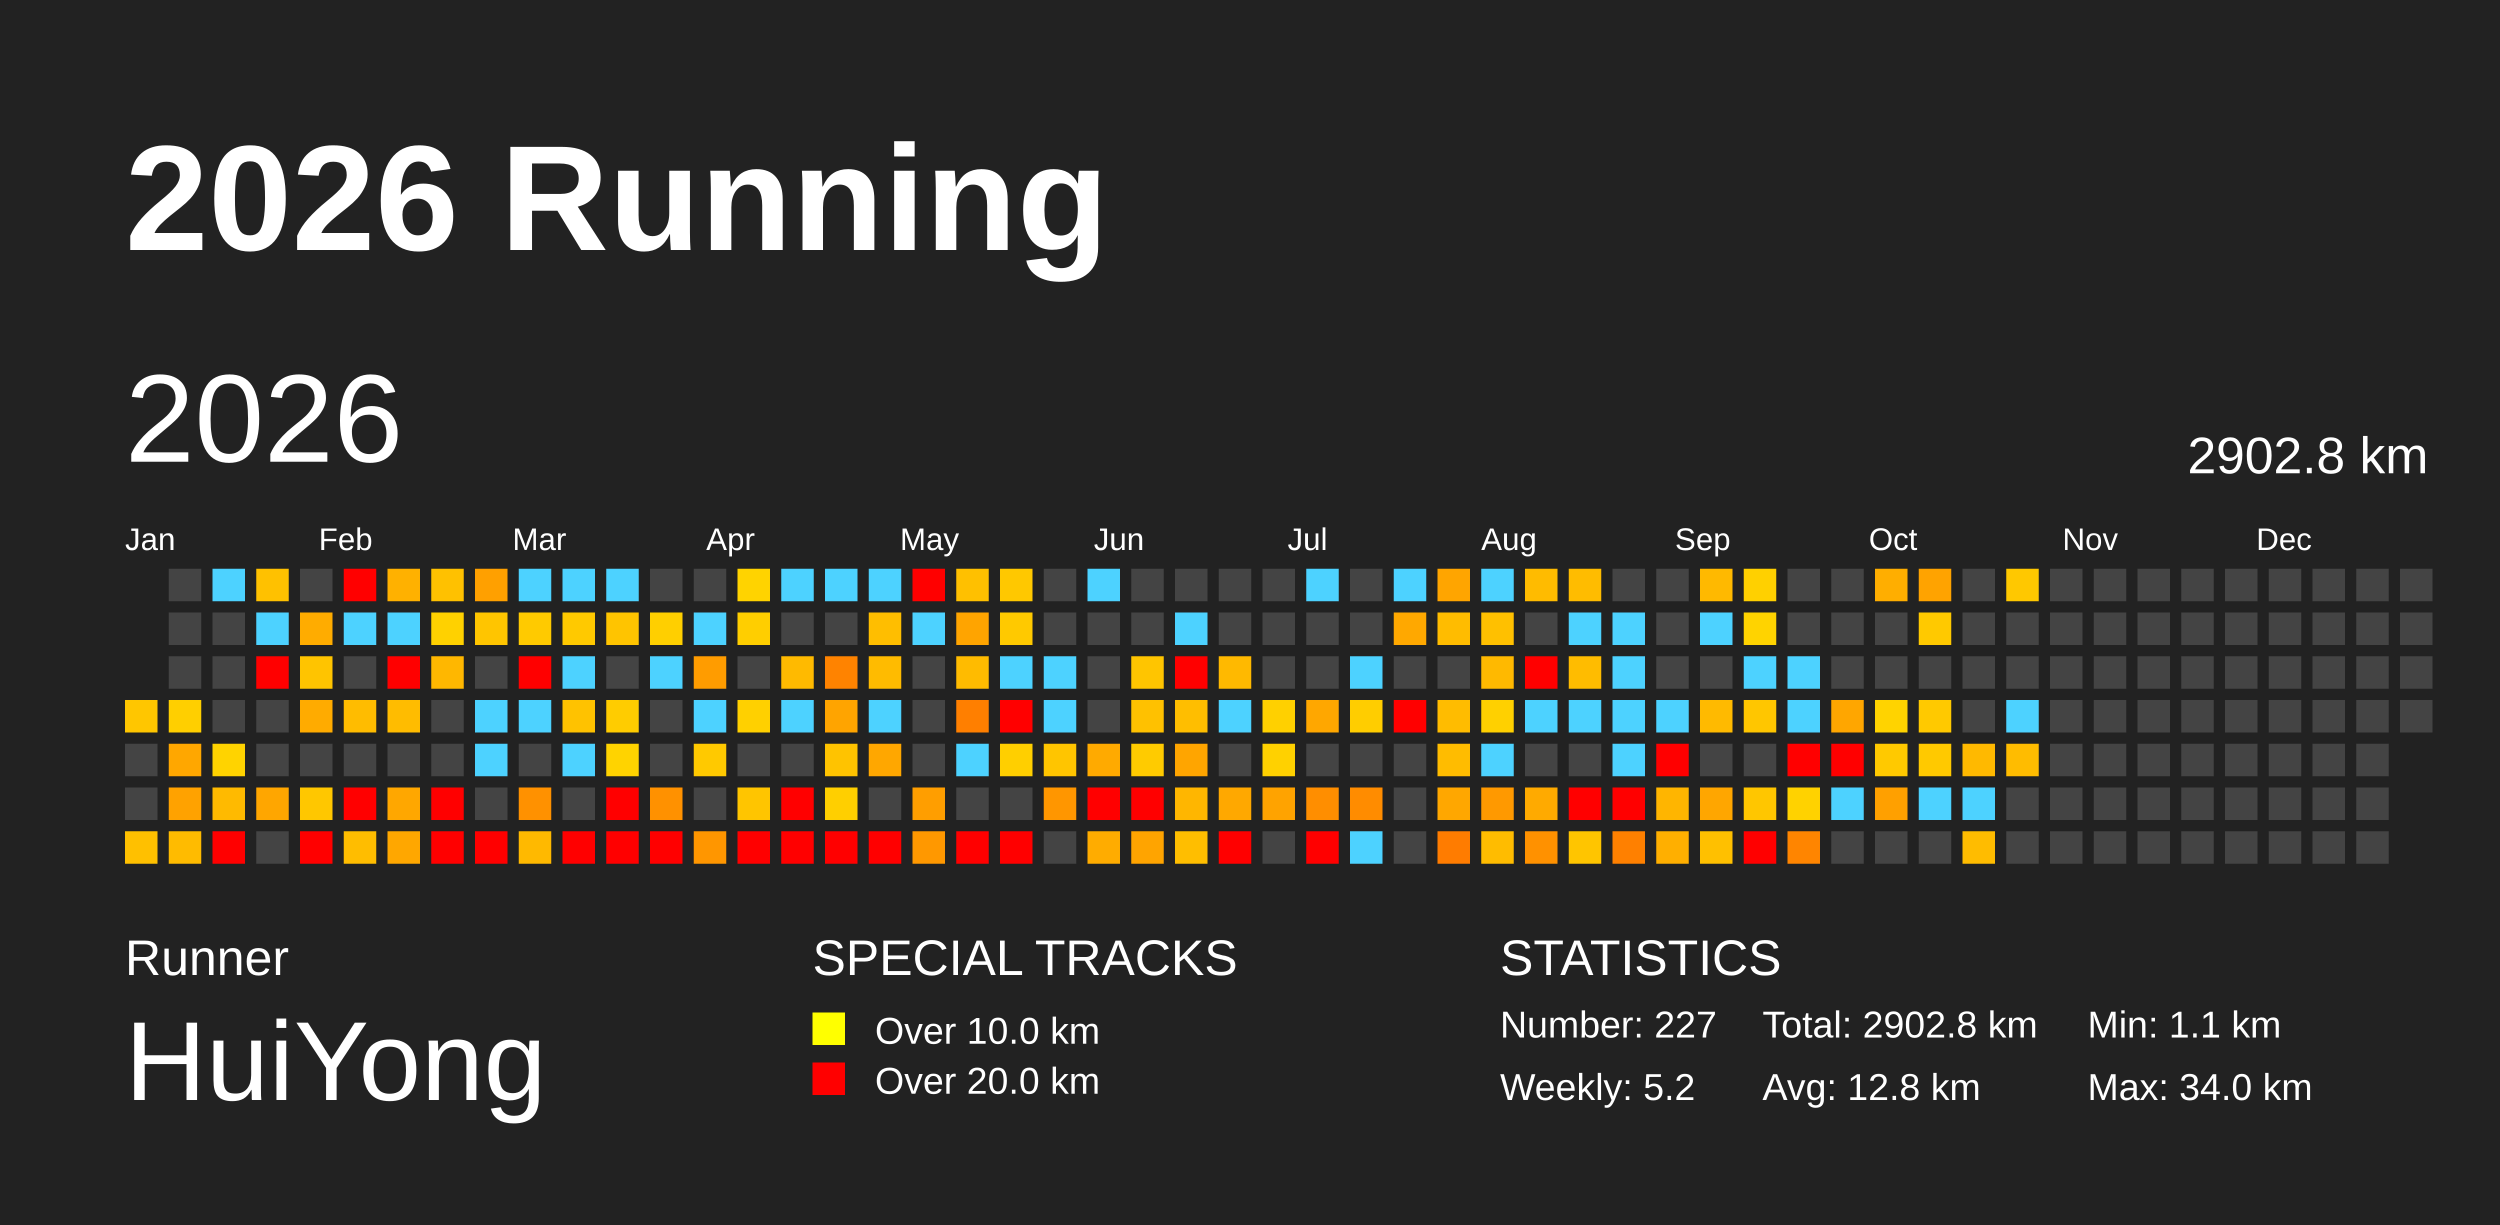
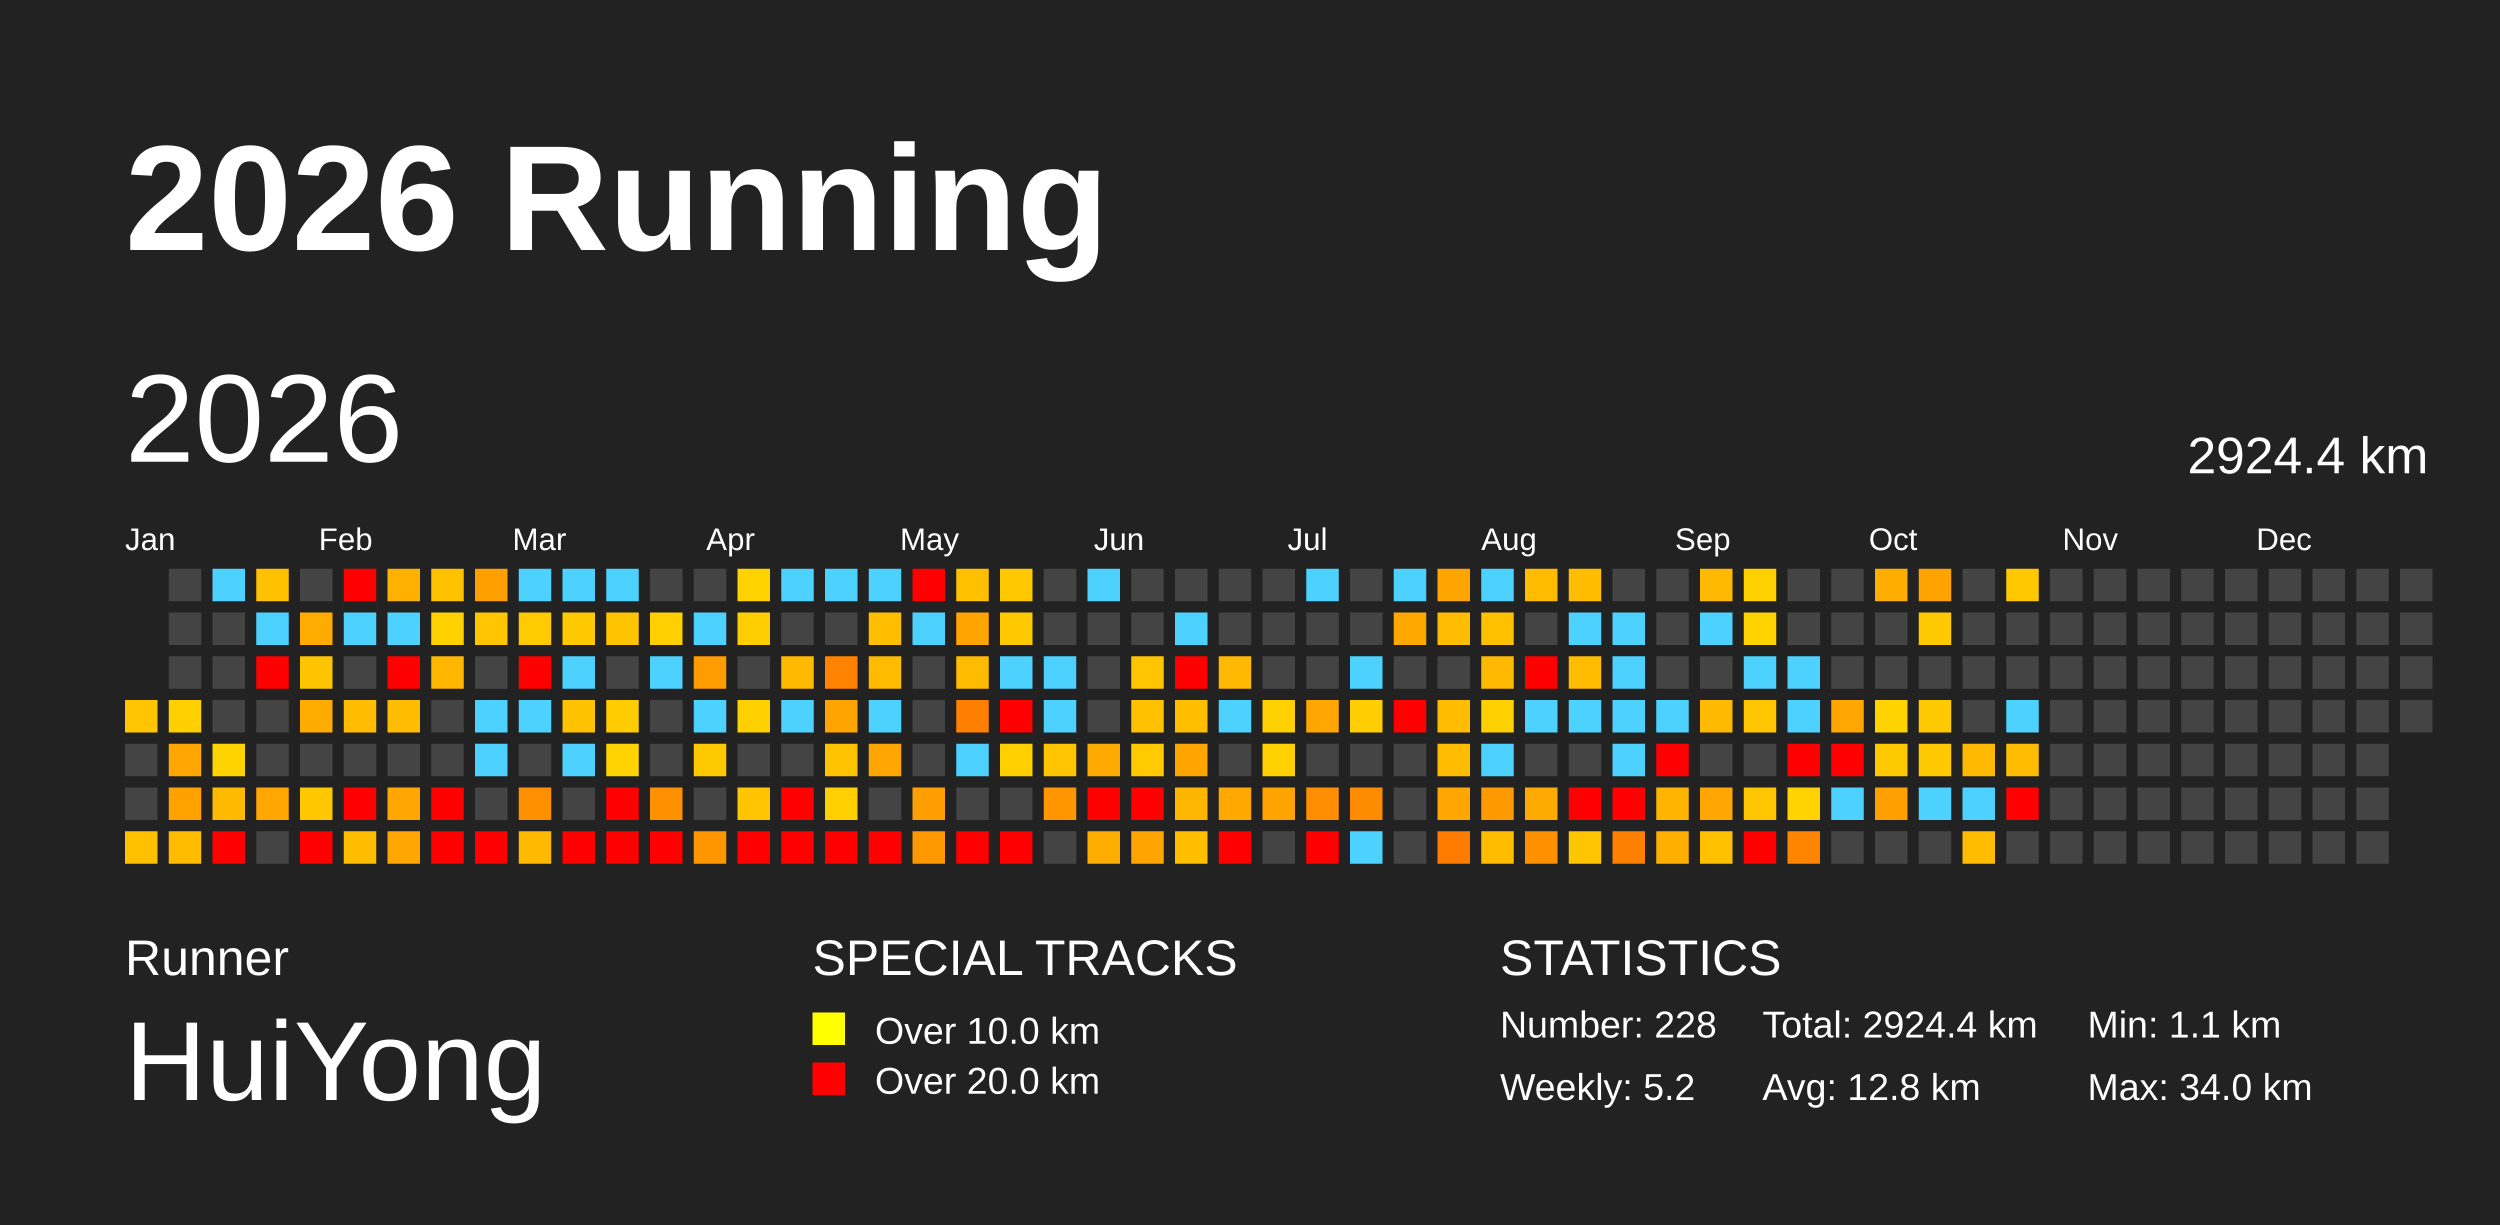
<svg xmlns="http://www.w3.org/2000/svg" baseProfile="full" height="98mm" version="1.1" viewBox="0,0,200,98" width="200mm">
  <defs />
  <rect fill="#222222" height="98" width="200" x="0" y="0" />
  <text fill="#FFFFFF" style="font-size:12px; font-family:Arial; font-weight:bold;" x="10" y="20">2026 Running</text>
  <text fill="#FFFFFF" style="font-size:4px; font-family:Arial" x="10" y="78">Runner</text>
  <text fill="#FFFFFF" style="font-size:9px; font-family:Arial" x="10" y="88">HuiYong</text>
  <text fill="#FFFFFF" style="font-size:4px; font-family:Arial" x="65" y="78">SPECIAL TRACKS</text>
  <rect fill="yellow" height="2.6" width="2.6" x="65" y="81" />
  <text fill="#FFFFFF" style="font-size:3px; font-family:Arial" x="70" y="83.5">Over 10.0 km</text>
  <rect fill="red" height="2.6" width="2.6" x="65" y="85" />
  <text fill="#FFFFFF" style="font-size:3px; font-family:Arial" x="70" y="87.5">Over 20.0 km</text>
  <text fill="#FFFFFF" style="font-size:4px; font-family:Arial" x="120" y="78">STATISTICS</text>
-   <text fill="#FFFFFF" style="font-size:3px; font-family:Arial" x="120" y="83">Number: 227</text>
+   <text fill="#FFFFFF" style="font-size:3px; font-family:Arial" x="120" y="83">Number: 228</text>
  <text fill="#FFFFFF" style="font-size:3px; font-family:Arial" x="120" y="88">Weekly: 5.2</text>
-   <text fill="#FFFFFF" style="font-size:3px; font-family:Arial" x="141" y="83">Total: 2902.8 km</text>
+   <text fill="#FFFFFF" style="font-size:3px; font-family:Arial" x="141" y="83">Total: 2924.4 km</text>
  <text fill="#FFFFFF" style="font-size:3px; font-family:Arial" x="141" y="88">Avg: 12.8 km</text>
  <text fill="#FFFFFF" style="font-size:3px; font-family:Arial" x="167" y="83">Min: 1.1 km</text>
  <text fill="#FFFFFF" style="font-size:3px; font-family:Arial" x="167" y="88">Max: 34.0 km</text>
  <text dominant-baseline="hanging" fill="#FFFFFF" style="font-size:10.0px; font-family:Arial;" x="10" y="30">2026</text>
-   <text dominant-baseline="hanging" fill="#FFFFFF" style="font-size:4.125px; font-family:Arial;" x="175" y="35">2902.8 km</text>
+   <text dominant-baseline="hanging" fill="#FFFFFF" style="font-size:4.125px; font-family:Arial;" x="175" y="35">2924.4 km</text>
  <text fill="#FFFFFF" style="font-size:2.5px; font-family:Arial" x="10.0" y="44">Jan</text>
  <text fill="#FFFFFF" style="font-size:2.5px; font-family:Arial" x="25.5" y="44">Feb</text>
  <text fill="#FFFFFF" style="font-size:2.5px; font-family:Arial" x="41.0" y="44">Mar</text>
  <text fill="#FFFFFF" style="font-size:2.5px; font-family:Arial" x="56.5" y="44">Apr</text>
  <text fill="#FFFFFF" style="font-size:2.5px; font-family:Arial" x="72.0" y="44">May</text>
  <text fill="#FFFFFF" style="font-size:2.5px; font-family:Arial" x="87.5" y="44">Jun</text>
  <text fill="#FFFFFF" style="font-size:2.5px; font-family:Arial" x="103.0" y="44">Jul</text>
  <text fill="#FFFFFF" style="font-size:2.5px; font-family:Arial" x="118.5" y="44">Aug</text>
  <text fill="#FFFFFF" style="font-size:2.5px; font-family:Arial" x="134.0" y="44">Sep</text>
  <text fill="#FFFFFF" style="font-size:2.5px; font-family:Arial" x="149.5" y="44">Oct</text>
  <text fill="#FFFFFF" style="font-size:2.5px; font-family:Arial" x="165.0" y="44">Nov</text>
  <text fill="#FFFFFF" style="font-size:2.5px; font-family:Arial" x="180.5" y="44">Dec</text>
  <rect fill="#ffc600" height="2.6" width="2.6" x="10.0" y="56.0" />
  <rect fill="#444444" height="2.6" width="2.6" x="10.0" y="59.5" />
  <rect fill="#444444" height="2.6" width="2.6" x="10.0" y="63.0" />
  <rect fill="#ffc000" height="2.6" width="2.6" x="10.0" y="66.5" />
  <rect fill="#444444" height="2.6" width="2.6" x="13.5" y="45.5" />
  <rect fill="#444444" height="2.6" width="2.6" x="13.5" y="49.0" />
  <rect fill="#444444" height="2.6" width="2.6" x="13.5" y="52.5" />
  <rect fill="#ffcf00" height="2.6" width="2.6" x="13.5" y="56.0" />
  <rect fill="#ffa700" height="2.6" width="2.6" x="13.5" y="59.5" />
  <rect fill="#ffa200" height="2.6" width="2.6" x="13.5" y="63.0" />
  <rect fill="#ffbb00" height="2.6" width="2.6" x="13.5" y="66.5" />
  <rect fill="#4dd2ff" height="2.6" width="2.6" x="17.0" y="45.5" />
  <rect fill="#444444" height="2.6" width="2.6" x="17.0" y="49.0" />
  <rect fill="#444444" height="2.6" width="2.6" x="17.0" y="52.5" />
  <rect fill="#444444" height="2.6" width="2.6" x="17.0" y="56.0" />
  <rect fill="#ffd300" height="2.6" width="2.6" x="17.0" y="59.5" />
  <rect fill="#ffba00" height="2.6" width="2.6" x="17.0" y="63.0" />
  <rect fill="red" height="2.6" width="2.6" x="17.0" y="66.5" />
  <rect fill="#ffc100" height="2.6" width="2.6" x="20.5" y="45.5" />
  <rect fill="#4dd2ff" height="2.6" width="2.6" x="20.5" y="49.0" />
  <rect fill="red" height="2.6" width="2.6" x="20.5" y="52.5" />
  <rect fill="#444444" height="2.6" width="2.6" x="20.5" y="56.0" />
  <rect fill="#444444" height="2.6" width="2.6" x="20.5" y="59.5" />
  <rect fill="#ffa600" height="2.6" width="2.6" x="20.5" y="63.0" />
  <rect fill="#444444" height="2.6" width="2.6" x="20.5" y="66.5" />
  <rect fill="#444444" height="2.6" width="2.6" x="24.0" y="45.5" />
  <rect fill="#ffac00" height="2.6" width="2.6" x="24.0" y="49.0" />
  <rect fill="#ffc400" height="2.6" width="2.6" x="24.0" y="52.5" />
  <rect fill="#ffab00" height="2.6" width="2.6" x="24.0" y="56.0" />
  <rect fill="#444444" height="2.6" width="2.6" x="24.0" y="59.5" />
  <rect fill="#ffc700" height="2.6" width="2.6" x="24.0" y="63.0" />
  <rect fill="red" height="2.6" width="2.6" x="24.0" y="66.5" />
  <rect fill="red" height="2.6" width="2.6" x="27.5" y="45.5" />
  <rect fill="#4dd2ff" height="2.6" width="2.6" x="27.5" y="49.0" />
  <rect fill="#444444" height="2.6" width="2.6" x="27.5" y="52.5" />
  <rect fill="#ffbc00" height="2.6" width="2.6" x="27.5" y="56.0" />
  <rect fill="#444444" height="2.6" width="2.6" x="27.5" y="59.5" />
  <rect fill="red" height="2.6" width="2.6" x="27.5" y="63.0" />
  <rect fill="#ffbd00" height="2.6" width="2.6" x="27.5" y="66.5" />
  <rect fill="#ffb100" height="2.6" width="2.6" x="31.0" y="45.5" />
  <rect fill="#4dd2ff" height="2.6" width="2.6" x="31.0" y="49.0" />
  <rect fill="red" height="2.6" width="2.6" x="31.0" y="52.5" />
  <rect fill="#ffbc00" height="2.6" width="2.6" x="31.0" y="56.0" />
  <rect fill="#444444" height="2.6" width="2.6" x="31.0" y="59.5" />
  <rect fill="#ffa700" height="2.6" width="2.6" x="31.0" y="63.0" />
  <rect fill="#ffa700" height="2.6" width="2.6" x="31.0" y="66.5" />
  <rect fill="#ffc100" height="2.6" width="2.6" x="34.5" y="45.5" />
  <rect fill="#ffd100" height="2.6" width="2.6" x="34.5" y="49.0" />
  <rect fill="#ffb700" height="2.6" width="2.6" x="34.5" y="52.5" />
  <rect fill="#444444" height="2.6" width="2.6" x="34.5" y="56.0" />
  <rect fill="#444444" height="2.6" width="2.6" x="34.5" y="59.5" />
  <rect fill="red" height="2.6" width="2.6" x="34.5" y="63.0" />
  <rect fill="red" height="2.6" width="2.6" x="34.5" y="66.5" />
  <rect fill="#ffa000" height="2.6" width="2.6" x="38.0" y="45.5" />
  <rect fill="#ffc500" height="2.6" width="2.6" x="38.0" y="49.0" />
  <rect fill="#444444" height="2.6" width="2.6" x="38.0" y="52.5" />
  <rect fill="#4dd2ff" height="2.6" width="2.6" x="38.0" y="56.0" />
  <rect fill="#4dd2ff" height="2.6" width="2.6" x="38.0" y="59.5" />
  <rect fill="#444444" height="2.6" width="2.6" x="38.0" y="63.0" />
  <rect fill="red" height="2.6" width="2.6" x="38.0" y="66.5" />
  <rect fill="#4dd2ff" height="2.6" width="2.6" x="41.5" y="45.5" />
  <rect fill="#ffca00" height="2.6" width="2.6" x="41.5" y="49.0" />
  <rect fill="red" height="2.6" width="2.6" x="41.5" y="52.5" />
  <rect fill="#4dd2ff" height="2.6" width="2.6" x="41.5" y="56.0" />
  <rect fill="#444444" height="2.6" width="2.6" x="41.5" y="59.5" />
  <rect fill="#ff9100" height="2.6" width="2.6" x="41.5" y="63.0" />
  <rect fill="#ffb900" height="2.6" width="2.6" x="41.5" y="66.5" />
  <rect fill="#4dd2ff" height="2.6" width="2.6" x="45.0" y="45.5" />
  <rect fill="#ffc900" height="2.6" width="2.6" x="45.0" y="49.0" />
  <rect fill="#4dd2ff" height="2.6" width="2.6" x="45.0" y="52.5" />
  <rect fill="#ffc200" height="2.6" width="2.6" x="45.0" y="56.0" />
  <rect fill="#4dd2ff" height="2.6" width="2.6" x="45.0" y="59.5" />
  <rect fill="#444444" height="2.6" width="2.6" x="45.0" y="63.0" />
  <rect fill="red" height="2.6" width="2.6" x="45.0" y="66.5" />
  <rect fill="#4dd2ff" height="2.6" width="2.6" x="48.5" y="45.5" />
  <rect fill="#ffc400" height="2.6" width="2.6" x="48.5" y="49.0" />
  <rect fill="#444444" height="2.6" width="2.6" x="48.5" y="52.5" />
  <rect fill="#ffcc00" height="2.6" width="2.6" x="48.5" y="56.0" />
  <rect fill="#ffd300" height="2.6" width="2.6" x="48.5" y="59.5" />
  <rect fill="red" height="2.6" width="2.6" x="48.5" y="63.0" />
  <rect fill="red" height="2.6" width="2.6" x="48.5" y="66.5" />
  <rect fill="#444444" height="2.6" width="2.6" x="52.0" y="45.5" />
  <rect fill="#ffcf00" height="2.6" width="2.6" x="52.0" y="49.0" />
  <rect fill="#4dd2ff" height="2.6" width="2.6" x="52.0" y="52.5" />
  <rect fill="#444444" height="2.6" width="2.6" x="52.0" y="56.0" />
  <rect fill="#444444" height="2.6" width="2.6" x="52.0" y="59.5" />
  <rect fill="#ff9100" height="2.6" width="2.6" x="52.0" y="63.0" />
  <rect fill="red" height="2.6" width="2.6" x="52.0" y="66.5" />
  <rect fill="#444444" height="2.6" width="2.6" x="55.5" y="45.5" />
  <rect fill="#4dd2ff" height="2.6" width="2.6" x="55.5" y="49.0" />
  <rect fill="#ff9c00" height="2.6" width="2.6" x="55.5" y="52.5" />
  <rect fill="#4dd2ff" height="2.6" width="2.6" x="55.5" y="56.0" />
  <rect fill="#ffc900" height="2.6" width="2.6" x="55.5" y="59.5" />
  <rect fill="#444444" height="2.6" width="2.6" x="55.5" y="63.0" />
  <rect fill="#ff9600" height="2.6" width="2.6" x="55.5" y="66.5" />
  <rect fill="#ffd300" height="2.6" width="2.6" x="59.0" y="45.5" />
  <rect fill="#ffce00" height="2.6" width="2.6" x="59.0" y="49.0" />
  <rect fill="#444444" height="2.6" width="2.6" x="59.0" y="52.5" />
  <rect fill="#ffd000" height="2.6" width="2.6" x="59.0" y="56.0" />
  <rect fill="#444444" height="2.6" width="2.6" x="59.0" y="59.5" />
  <rect fill="#ffc500" height="2.6" width="2.6" x="59.0" y="63.0" />
  <rect fill="red" height="2.6" width="2.6" x="59.0" y="66.5" />
  <rect fill="#4dd2ff" height="2.6" width="2.6" x="62.5" y="45.5" />
  <rect fill="#444444" height="2.6" width="2.6" x="62.5" y="49.0" />
  <rect fill="#ffba00" height="2.6" width="2.6" x="62.5" y="52.5" />
  <rect fill="#4dd2ff" height="2.6" width="2.6" x="62.5" y="56.0" />
  <rect fill="#444444" height="2.6" width="2.6" x="62.5" y="59.5" />
  <rect fill="red" height="2.6" width="2.6" x="62.5" y="63.0" />
  <rect fill="red" height="2.6" width="2.6" x="62.5" y="66.5" />
  <rect fill="#4dd2ff" height="2.6" width="2.6" x="66.0" y="45.5" />
  <rect fill="#444444" height="2.6" width="2.6" x="66.0" y="49.0" />
  <rect fill="#ff8300" height="2.6" width="2.6" x="66.0" y="52.5" />
  <rect fill="#ffa400" height="2.6" width="2.6" x="66.0" y="56.0" />
  <rect fill="#ffc300" height="2.6" width="2.6" x="66.0" y="59.5" />
  <rect fill="#ffcf00" height="2.6" width="2.6" x="66.0" y="63.0" />
  <rect fill="red" height="2.6" width="2.6" x="66.0" y="66.5" />
  <rect fill="#4dd2ff" height="2.6" width="2.6" x="69.5" y="45.5" />
  <rect fill="#ffbe00" height="2.6" width="2.6" x="69.5" y="49.0" />
  <rect fill="#ffbb00" height="2.6" width="2.6" x="69.5" y="52.5" />
  <rect fill="#4dd2ff" height="2.6" width="2.6" x="69.5" y="56.0" />
  <rect fill="#ffa700" height="2.6" width="2.6" x="69.5" y="59.5" />
  <rect fill="#444444" height="2.6" width="2.6" x="69.5" y="63.0" />
  <rect fill="red" height="2.6" width="2.6" x="69.5" y="66.5" />
  <rect fill="red" height="2.6" width="2.6" x="73.0" y="45.5" />
  <rect fill="#4dd2ff" height="2.6" width="2.6" x="73.0" y="49.0" />
  <rect fill="#444444" height="2.6" width="2.6" x="73.0" y="52.5" />
  <rect fill="#444444" height="2.6" width="2.6" x="73.0" y="56.0" />
  <rect fill="#444444" height="2.6" width="2.6" x="73.0" y="59.5" />
  <rect fill="#ff9e00" height="2.6" width="2.6" x="73.0" y="63.0" />
  <rect fill="#ff9800" height="2.6" width="2.6" x="73.0" y="66.5" />
  <rect fill="#ffc000" height="2.6" width="2.6" x="76.5" y="45.5" />
  <rect fill="#ffa400" height="2.6" width="2.6" x="76.5" y="49.0" />
  <rect fill="#ffbb00" height="2.6" width="2.6" x="76.5" y="52.5" />
  <rect fill="#ff7f00" height="2.6" width="2.6" x="76.5" y="56.0" />
  <rect fill="#4dd2ff" height="2.6" width="2.6" x="76.5" y="59.5" />
  <rect fill="#444444" height="2.6" width="2.6" x="76.5" y="63.0" />
  <rect fill="red" height="2.6" width="2.6" x="76.5" y="66.5" />
  <rect fill="#ffc800" height="2.6" width="2.6" x="80.0" y="45.5" />
  <rect fill="#ffc900" height="2.6" width="2.6" x="80.0" y="49.0" />
  <rect fill="#4dd2ff" height="2.6" width="2.6" x="80.0" y="52.5" />
  <rect fill="red" height="2.6" width="2.6" x="80.0" y="56.0" />
  <rect fill="#ffcf00" height="2.6" width="2.6" x="80.0" y="59.5" />
  <rect fill="#444444" height="2.6" width="2.6" x="80.0" y="63.0" />
  <rect fill="red" height="2.6" width="2.6" x="80.0" y="66.5" />
  <rect fill="#444444" height="2.6" width="2.6" x="83.5" y="45.5" />
  <rect fill="#444444" height="2.6" width="2.6" x="83.5" y="49.0" />
  <rect fill="#4dd2ff" height="2.6" width="2.6" x="83.5" y="52.5" />
  <rect fill="#4dd2ff" height="2.6" width="2.6" x="83.5" y="56.0" />
  <rect fill="#ffc500" height="2.6" width="2.6" x="83.5" y="59.5" />
  <rect fill="#ff9600" height="2.6" width="2.6" x="83.5" y="63.0" />
  <rect fill="#444444" height="2.6" width="2.6" x="83.5" y="66.5" />
  <rect fill="#4dd2ff" height="2.6" width="2.6" x="87.0" y="45.5" />
  <rect fill="#444444" height="2.6" width="2.6" x="87.0" y="49.0" />
  <rect fill="#444444" height="2.6" width="2.6" x="87.0" y="52.5" />
  <rect fill="#444444" height="2.6" width="2.6" x="87.0" y="56.0" />
  <rect fill="#ffaa00" height="2.6" width="2.6" x="87.0" y="59.5" />
  <rect fill="red" height="2.6" width="2.6" x="87.0" y="63.0" />
  <rect fill="#ffac00" height="2.6" width="2.6" x="87.0" y="66.5" />
  <rect fill="#444444" height="2.6" width="2.6" x="90.5" y="45.5" />
  <rect fill="#444444" height="2.6" width="2.6" x="90.5" y="49.0" />
  <rect fill="#ffc500" height="2.6" width="2.6" x="90.5" y="52.5" />
  <rect fill="#ffc100" height="2.6" width="2.6" x="90.5" y="56.0" />
  <rect fill="#ffcb00" height="2.6" width="2.6" x="90.5" y="59.5" />
  <rect fill="red" height="2.6" width="2.6" x="90.5" y="63.0" />
  <rect fill="#ffa400" height="2.6" width="2.6" x="90.5" y="66.5" />
  <rect fill="#444444" height="2.6" width="2.6" x="94.0" y="45.5" />
  <rect fill="#4dd2ff" height="2.6" width="2.6" x="94.0" y="49.0" />
  <rect fill="red" height="2.6" width="2.6" x="94.0" y="52.5" />
  <rect fill="#ffbe00" height="2.6" width="2.6" x="94.0" y="56.0" />
  <rect fill="#ffa500" height="2.6" width="2.6" x="94.0" y="59.5" />
  <rect fill="#ffb600" height="2.6" width="2.6" x="94.0" y="63.0" />
  <rect fill="#ffbe00" height="2.6" width="2.6" x="94.0" y="66.5" />
  <rect fill="#444444" height="2.6" width="2.6" x="97.5" y="45.5" />
  <rect fill="#444444" height="2.6" width="2.6" x="97.5" y="49.0" />
  <rect fill="#ffb900" height="2.6" width="2.6" x="97.5" y="52.5" />
  <rect fill="#4dd2ff" height="2.6" width="2.6" x="97.5" y="56.0" />
  <rect fill="#444444" height="2.6" width="2.6" x="97.5" y="59.5" />
  <rect fill="#ffa800" height="2.6" width="2.6" x="97.5" y="63.0" />
  <rect fill="red" height="2.6" width="2.6" x="97.5" y="66.5" />
  <rect fill="#444444" height="2.6" width="2.6" x="101.0" y="45.5" />
  <rect fill="#444444" height="2.6" width="2.6" x="101.0" y="49.0" />
  <rect fill="#444444" height="2.6" width="2.6" x="101.0" y="52.5" />
  <rect fill="#ffd000" height="2.6" width="2.6" x="101.0" y="56.0" />
  <rect fill="#ffd100" height="2.6" width="2.6" x="101.0" y="59.5" />
  <rect fill="#ffa300" height="2.6" width="2.6" x="101.0" y="63.0" />
  <rect fill="#444444" height="2.6" width="2.6" x="101.0" y="66.5" />
  <rect fill="#4dd2ff" height="2.6" width="2.6" x="104.5" y="45.5" />
  <rect fill="#444444" height="2.6" width="2.6" x="104.5" y="49.0" />
  <rect fill="#444444" height="2.6" width="2.6" x="104.5" y="52.5" />
  <rect fill="#ffa700" height="2.6" width="2.6" x="104.5" y="56.0" />
  <rect fill="#444444" height="2.6" width="2.6" x="104.5" y="59.5" />
  <rect fill="#ff8e00" height="2.6" width="2.6" x="104.5" y="63.0" />
  <rect fill="red" height="2.6" width="2.6" x="104.5" y="66.5" />
  <rect fill="#444444" height="2.6" width="2.6" x="108.0" y="45.5" />
  <rect fill="#444444" height="2.6" width="2.6" x="108.0" y="49.0" />
  <rect fill="#4dd2ff" height="2.6" width="2.6" x="108.0" y="52.5" />
  <rect fill="#ffcd00" height="2.6" width="2.6" x="108.0" y="56.0" />
  <rect fill="#444444" height="2.6" width="2.6" x="108.0" y="59.5" />
  <rect fill="#ff8c00" height="2.6" width="2.6" x="108.0" y="63.0" />
  <rect fill="#4dd2ff" height="2.6" width="2.6" x="108.0" y="66.5" />
  <rect fill="#4dd2ff" height="2.6" width="2.6" x="111.5" y="45.5" />
  <rect fill="#ffa800" height="2.6" width="2.6" x="111.5" y="49.0" />
  <rect fill="#444444" height="2.6" width="2.6" x="111.5" y="52.5" />
  <rect fill="red" height="2.6" width="2.6" x="111.5" y="56.0" />
  <rect fill="#444444" height="2.6" width="2.6" x="111.5" y="59.5" />
  <rect fill="#444444" height="2.6" width="2.6" x="111.5" y="63.0" />
  <rect fill="#444444" height="2.6" width="2.6" x="111.5" y="66.5" />
  <rect fill="#ffa500" height="2.6" width="2.6" x="115.0" y="45.5" />
  <rect fill="#ffbc00" height="2.6" width="2.6" x="115.0" y="49.0" />
  <rect fill="#444444" height="2.6" width="2.6" x="115.0" y="52.5" />
  <rect fill="#ffbc00" height="2.6" width="2.6" x="115.0" y="56.0" />
  <rect fill="#ffbc00" height="2.6" width="2.6" x="115.0" y="59.5" />
  <rect fill="#ffa700" height="2.6" width="2.6" x="115.0" y="63.0" />
  <rect fill="#ff7c00" height="2.6" width="2.6" x="115.0" y="66.5" />
  <rect fill="#4dd2ff" height="2.6" width="2.6" x="118.5" y="45.5" />
  <rect fill="#ffc000" height="2.6" width="2.6" x="118.5" y="49.0" />
  <rect fill="#ffb900" height="2.6" width="2.6" x="118.5" y="52.5" />
  <rect fill="#ffd000" height="2.6" width="2.6" x="118.5" y="56.0" />
  <rect fill="#4dd2ff" height="2.6" width="2.6" x="118.5" y="59.5" />
  <rect fill="#ff9900" height="2.6" width="2.6" x="118.5" y="63.0" />
  <rect fill="#ffbc00" height="2.6" width="2.6" x="118.5" y="66.5" />
  <rect fill="#ffbb00" height="2.6" width="2.6" x="122.0" y="45.5" />
  <rect fill="#444444" height="2.6" width="2.6" x="122.0" y="49.0" />
  <rect fill="red" height="2.6" width="2.6" x="122.0" y="52.5" />
  <rect fill="#4dd2ff" height="2.6" width="2.6" x="122.0" y="56.0" />
  <rect fill="#444444" height="2.6" width="2.6" x="122.0" y="59.5" />
  <rect fill="#ffaa00" height="2.6" width="2.6" x="122.0" y="63.0" />
  <rect fill="#ff9100" height="2.6" width="2.6" x="122.0" y="66.5" />
  <rect fill="#ffbc00" height="2.6" width="2.6" x="125.5" y="45.5" />
  <rect fill="#4dd2ff" height="2.6" width="2.6" x="125.5" y="49.0" />
  <rect fill="#ffbc00" height="2.6" width="2.6" x="125.5" y="52.5" />
  <rect fill="#4dd2ff" height="2.6" width="2.6" x="125.5" y="56.0" />
  <rect fill="#444444" height="2.6" width="2.6" x="125.5" y="59.5" />
  <rect fill="red" height="2.6" width="2.6" x="125.5" y="63.0" />
  <rect fill="#ffc500" height="2.6" width="2.6" x="125.5" y="66.5" />
  <rect fill="#444444" height="2.6" width="2.6" x="129.0" y="45.5" />
  <rect fill="#4dd2ff" height="2.6" width="2.6" x="129.0" y="49.0" />
  <rect fill="#4dd2ff" height="2.6" width="2.6" x="129.0" y="52.5" />
  <rect fill="#4dd2ff" height="2.6" width="2.6" x="129.0" y="56.0" />
  <rect fill="#4dd2ff" height="2.6" width="2.6" x="129.0" y="59.5" />
  <rect fill="red" height="2.6" width="2.6" x="129.0" y="63.0" />
  <rect fill="#ff8000" height="2.6" width="2.6" x="129.0" y="66.5" />
  <rect fill="#444444" height="2.6" width="2.6" x="132.5" y="45.5" />
  <rect fill="#444444" height="2.6" width="2.6" x="132.5" y="49.0" />
  <rect fill="#444444" height="2.6" width="2.6" x="132.5" y="52.5" />
  <rect fill="#4dd2ff" height="2.6" width="2.6" x="132.5" y="56.0" />
  <rect fill="red" height="2.6" width="2.6" x="132.5" y="59.5" />
  <rect fill="#ffb500" height="2.6" width="2.6" x="132.5" y="63.0" />
  <rect fill="#ffaf00" height="2.6" width="2.6" x="132.5" y="66.5" />
  <rect fill="#ffb900" height="2.6" width="2.6" x="136.0" y="45.5" />
  <rect fill="#4dd2ff" height="2.6" width="2.6" x="136.0" y="49.0" />
  <rect fill="#444444" height="2.6" width="2.6" x="136.0" y="52.5" />
  <rect fill="#ffba00" height="2.6" width="2.6" x="136.0" y="56.0" />
  <rect fill="#444444" height="2.6" width="2.6" x="136.0" y="59.5" />
  <rect fill="#ffa600" height="2.6" width="2.6" x="136.0" y="63.0" />
  <rect fill="#ffc000" height="2.6" width="2.6" x="136.0" y="66.5" />
  <rect fill="#ffd000" height="2.6" width="2.6" x="139.5" y="45.5" />
  <rect fill="#ffd300" height="2.6" width="2.6" x="139.5" y="49.0" />
  <rect fill="#4dd2ff" height="2.6" width="2.6" x="139.5" y="52.5" />
  <rect fill="#ffc600" height="2.6" width="2.6" x="139.5" y="56.0" />
  <rect fill="#444444" height="2.6" width="2.6" x="139.5" y="59.5" />
  <rect fill="#ffc600" height="2.6" width="2.6" x="139.5" y="63.0" />
  <rect fill="red" height="2.6" width="2.6" x="139.5" y="66.5" />
  <rect fill="#444444" height="2.6" width="2.6" x="143.0" y="45.5" />
  <rect fill="#444444" height="2.6" width="2.6" x="143.0" y="49.0" />
  <rect fill="#4dd2ff" height="2.6" width="2.6" x="143.0" y="52.5" />
  <rect fill="#4dd2ff" height="2.6" width="2.6" x="143.0" y="56.0" />
  <rect fill="red" height="2.6" width="2.6" x="143.0" y="59.5" />
  <rect fill="#ffd200" height="2.6" width="2.6" x="143.0" y="63.0" />
  <rect fill="#ff8500" height="2.6" width="2.6" x="143.0" y="66.5" />
  <rect fill="#444444" height="2.6" width="2.6" x="146.5" y="45.5" />
  <rect fill="#444444" height="2.6" width="2.6" x="146.5" y="49.0" />
  <rect fill="#444444" height="2.6" width="2.6" x="146.5" y="52.5" />
  <rect fill="#ffa600" height="2.6" width="2.6" x="146.5" y="56.0" />
  <rect fill="red" height="2.6" width="2.6" x="146.5" y="59.5" />
  <rect fill="#4dd2ff" height="2.6" width="2.6" x="146.5" y="63.0" />
  <rect fill="#444444" height="2.6" width="2.6" x="146.5" y="66.5" />
  <rect fill="#ffae00" height="2.6" width="2.6" x="150.0" y="45.5" />
  <rect fill="#444444" height="2.6" width="2.6" x="150.0" y="49.0" />
  <rect fill="#444444" height="2.6" width="2.6" x="150.0" y="52.5" />
  <rect fill="#ffd300" height="2.6" width="2.6" x="150.0" y="56.0" />
  <rect fill="#ffc900" height="2.6" width="2.6" x="150.0" y="59.5" />
  <rect fill="#ffa000" height="2.6" width="2.6" x="150.0" y="63.0" />
  <rect fill="#444444" height="2.6" width="2.6" x="150.0" y="66.5" />
  <rect fill="#ffa300" height="2.6" width="2.6" x="153.5" y="45.5" />
  <rect fill="#ffc900" height="2.6" width="2.6" x="153.5" y="49.0" />
  <rect fill="#444444" height="2.6" width="2.6" x="153.5" y="52.5" />
  <rect fill="#ffc900" height="2.6" width="2.6" x="153.5" y="56.0" />
  <rect fill="#ffc900" height="2.6" width="2.6" x="153.5" y="59.5" />
  <rect fill="#4dd2ff" height="2.6" width="2.6" x="153.5" y="63.0" />
  <rect fill="#444444" height="2.6" width="2.6" x="153.5" y="66.5" />
  <rect fill="#444444" height="2.6" width="2.6" x="157.0" y="45.5" />
  <rect fill="#444444" height="2.6" width="2.6" x="157.0" y="49.0" />
  <rect fill="#444444" height="2.6" width="2.6" x="157.0" y="52.5" />
  <rect fill="#444444" height="2.6" width="2.6" x="157.0" y="56.0" />
  <rect fill="#ffb900" height="2.6" width="2.6" x="157.0" y="59.5" />
  <rect fill="#4dd2ff" height="2.6" width="2.6" x="157.0" y="63.0" />
  <rect fill="#ffbc00" height="2.6" width="2.6" x="157.0" y="66.5" />
  <rect fill="#ffc800" height="2.6" width="2.6" x="160.5" y="45.5" />
  <rect fill="#444444" height="2.6" width="2.6" x="160.5" y="49.0" />
  <rect fill="#444444" height="2.6" width="2.6" x="160.5" y="52.5" />
  <rect fill="#4dd2ff" height="2.6" width="2.6" x="160.5" y="56.0" />
  <rect fill="#ffbc00" height="2.6" width="2.6" x="160.5" y="59.5" />
-   <rect fill="#444444" height="2.6" width="2.6" x="160.5" y="63.0" />
+   <rect fill="red" height="2.6" width="2.6" x="160.5" y="63.0" />
  <rect fill="#444444" height="2.6" width="2.6" x="160.5" y="66.5" />
  <rect fill="#444444" height="2.6" width="2.6" x="164.0" y="45.5" />
  <rect fill="#444444" height="2.6" width="2.6" x="164.0" y="49.0" />
  <rect fill="#444444" height="2.6" width="2.6" x="164.0" y="52.5" />
  <rect fill="#444444" height="2.6" width="2.6" x="164.0" y="56.0" />
  <rect fill="#444444" height="2.6" width="2.6" x="164.0" y="59.5" />
  <rect fill="#444444" height="2.6" width="2.6" x="164.0" y="63.0" />
  <rect fill="#444444" height="2.6" width="2.6" x="164.0" y="66.5" />
  <rect fill="#444444" height="2.6" width="2.6" x="167.5" y="45.5" />
  <rect fill="#444444" height="2.6" width="2.6" x="167.5" y="49.0" />
  <rect fill="#444444" height="2.6" width="2.6" x="167.5" y="52.5" />
  <rect fill="#444444" height="2.6" width="2.6" x="167.5" y="56.0" />
  <rect fill="#444444" height="2.6" width="2.6" x="167.5" y="59.5" />
  <rect fill="#444444" height="2.6" width="2.6" x="167.5" y="63.0" />
  <rect fill="#444444" height="2.6" width="2.6" x="167.5" y="66.5" />
  <rect fill="#444444" height="2.6" width="2.6" x="171.0" y="45.5" />
  <rect fill="#444444" height="2.6" width="2.6" x="171.0" y="49.0" />
  <rect fill="#444444" height="2.6" width="2.6" x="171.0" y="52.5" />
  <rect fill="#444444" height="2.6" width="2.6" x="171.0" y="56.0" />
  <rect fill="#444444" height="2.6" width="2.6" x="171.0" y="59.5" />
  <rect fill="#444444" height="2.6" width="2.6" x="171.0" y="63.0" />
  <rect fill="#444444" height="2.6" width="2.6" x="171.0" y="66.5" />
  <rect fill="#444444" height="2.6" width="2.6" x="174.5" y="45.5" />
  <rect fill="#444444" height="2.6" width="2.6" x="174.5" y="49.0" />
  <rect fill="#444444" height="2.6" width="2.6" x="174.5" y="52.5" />
  <rect fill="#444444" height="2.6" width="2.6" x="174.5" y="56.0" />
  <rect fill="#444444" height="2.6" width="2.6" x="174.5" y="59.5" />
  <rect fill="#444444" height="2.6" width="2.6" x="174.5" y="63.0" />
  <rect fill="#444444" height="2.6" width="2.6" x="174.5" y="66.5" />
  <rect fill="#444444" height="2.6" width="2.6" x="178.0" y="45.5" />
  <rect fill="#444444" height="2.6" width="2.6" x="178.0" y="49.0" />
  <rect fill="#444444" height="2.6" width="2.6" x="178.0" y="52.5" />
  <rect fill="#444444" height="2.6" width="2.6" x="178.0" y="56.0" />
  <rect fill="#444444" height="2.6" width="2.6" x="178.0" y="59.5" />
  <rect fill="#444444" height="2.6" width="2.6" x="178.0" y="63.0" />
  <rect fill="#444444" height="2.6" width="2.6" x="178.0" y="66.5" />
  <rect fill="#444444" height="2.6" width="2.6" x="181.5" y="45.5" />
  <rect fill="#444444" height="2.6" width="2.6" x="181.5" y="49.0" />
  <rect fill="#444444" height="2.6" width="2.6" x="181.5" y="52.5" />
  <rect fill="#444444" height="2.6" width="2.6" x="181.5" y="56.0" />
  <rect fill="#444444" height="2.6" width="2.6" x="181.5" y="59.5" />
  <rect fill="#444444" height="2.6" width="2.6" x="181.5" y="63.0" />
  <rect fill="#444444" height="2.6" width="2.6" x="181.5" y="66.5" />
  <rect fill="#444444" height="2.6" width="2.6" x="185.0" y="45.5" />
  <rect fill="#444444" height="2.6" width="2.6" x="185.0" y="49.0" />
  <rect fill="#444444" height="2.6" width="2.6" x="185.0" y="52.5" />
  <rect fill="#444444" height="2.6" width="2.6" x="185.0" y="56.0" />
  <rect fill="#444444" height="2.6" width="2.6" x="185.0" y="59.5" />
  <rect fill="#444444" height="2.6" width="2.6" x="185.0" y="63.0" />
  <rect fill="#444444" height="2.6" width="2.6" x="185.0" y="66.5" />
  <rect fill="#444444" height="2.6" width="2.6" x="188.5" y="45.5" />
  <rect fill="#444444" height="2.6" width="2.6" x="188.5" y="49.0" />
  <rect fill="#444444" height="2.6" width="2.6" x="188.5" y="52.5" />
  <rect fill="#444444" height="2.6" width="2.6" x="188.5" y="56.0" />
  <rect fill="#444444" height="2.6" width="2.6" x="188.5" y="59.5" />
  <rect fill="#444444" height="2.6" width="2.6" x="188.5" y="63.0" />
  <rect fill="#444444" height="2.6" width="2.6" x="188.5" y="66.5" />
  <rect fill="#444444" height="2.6" width="2.6" x="192.0" y="45.5" />
  <rect fill="#444444" height="2.6" width="2.6" x="192.0" y="49.0" />
  <rect fill="#444444" height="2.6" width="2.6" x="192.0" y="52.5" />
  <rect fill="#444444" height="2.6" width="2.6" x="192.0" y="56.0" />
</svg>
